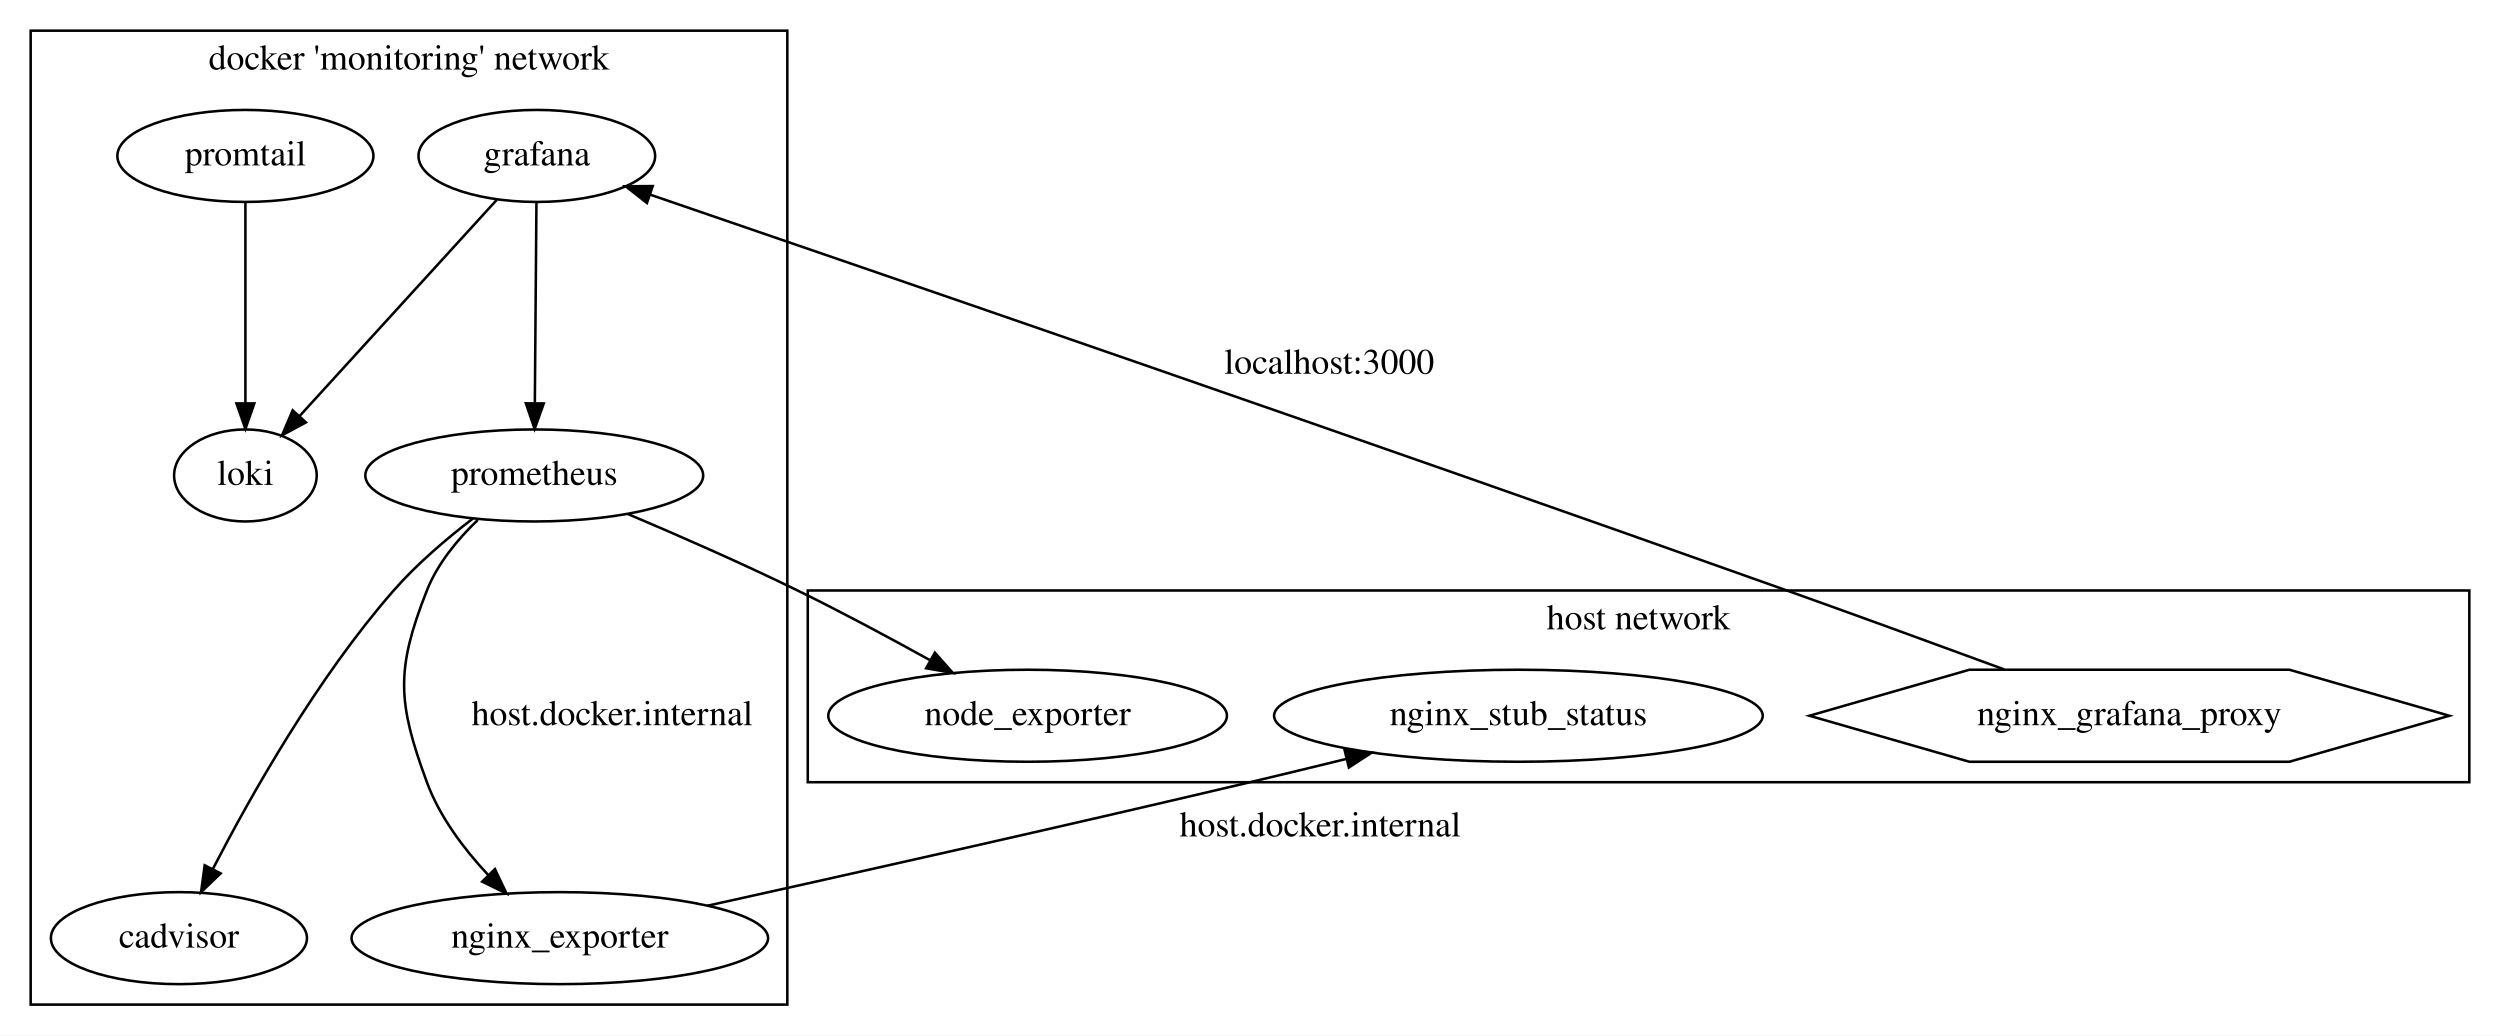
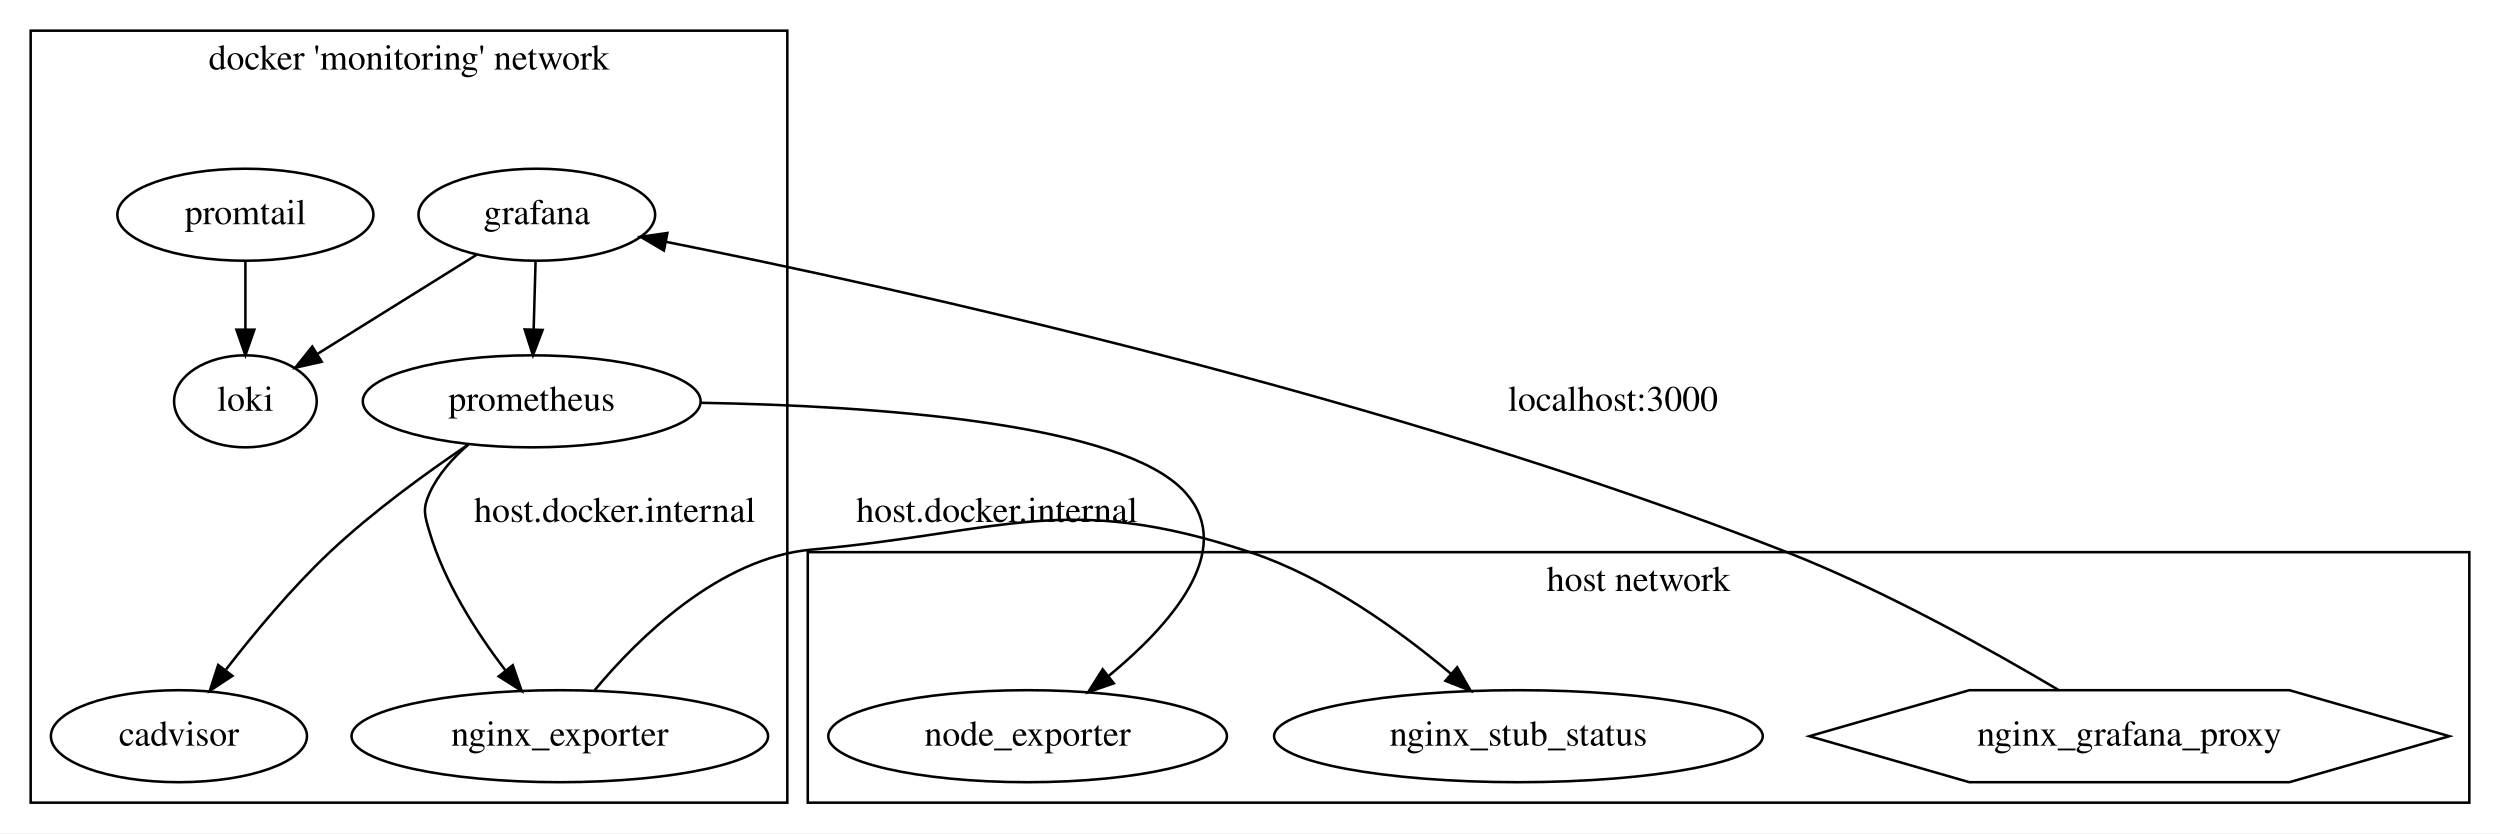
- <svg xmlns="http://www.w3.org/2000/svg" width="978pt" height="405pt" viewBox="0.00 0.00 978.00 405.00">
-   <g id="graph0" class="graph" transform="scale(1 1) rotate(0) translate(4 401)">
-     <polygon fill="#ffffff" stroke="transparent" points="-4,4 -4,-401 974,-401 974,4 -4,4" />
+ <svg xmlns="http://www.w3.org/2000/svg" width="978pt" height="326pt" viewBox="0.00 0.00 978.00 326.00">
+   <g id="graph0" class="graph" transform="scale(1 1) rotate(0) translate(4 322)">
+     <polygon fill="white" stroke="none" points="-4,4 -4,-322 974,-322 974,4 -4,4" />
    <g id="clust1" class="cluster">
-       <polygon fill="none" stroke="#000000" points="312,-95 312,-170 962,-170 962,-95 312,-95" />
-       <text text-anchor="middle" x="637" y="-154.8" font-family="Times,serif" font-size="14.00" fill="#000000">host network</text>
+       <polygon fill="none" stroke="black" points="312,-8 312,-106 962,-106 962,-8 312,-8" />
+       <text text-anchor="middle" x="637" y="-90.8" font-family="Times,serif" font-size="14.00">host network</text>
    </g>
    <g id="clust2" class="cluster">
-       <polygon fill="none" stroke="#000000" points="8,-8 8,-389 304,-389 304,-8 8,-8" />
-       <text text-anchor="middle" x="156" y="-373.8" font-family="Times,serif" font-size="14.00" fill="#000000">docker 'monitoring' network</text>
+       <polygon fill="none" stroke="black" points="8,-8 8,-310 304,-310 304,-8 8,-8" />
+       <text text-anchor="middle" x="156" y="-294.8" font-family="Times,serif" font-size="14.00">docker 'monitoring' network</text>
    </g>
    <g id="node1" class="node">
-       <polygon fill="none" stroke="#000000" points="954.163,-121 891.582,-139 766.418,-139 703.837,-121 766.418,-103 891.582,-103 954.163,-121" />
-       <text text-anchor="middle" x="829" y="-117.3" font-family="Times,serif" font-size="14.00" fill="#000000">nginx_grafana_proxy</text>
+       <polygon fill="none" stroke="black" points="954.163,-34 891.582,-52 766.418,-52 703.837,-34 766.418,-16 891.582,-16 954.163,-34" />
+       <text text-anchor="middle" x="829" y="-30.3" font-family="Times,serif" font-size="14.00">nginx_grafana_proxy</text>
    </g>
    <g id="node4" class="node">
-       <ellipse fill="none" stroke="#000000" cx="206" cy="-340" rx="46.292" ry="18" />
-       <text text-anchor="middle" x="206" y="-336.3" font-family="Times,serif" font-size="14.00" fill="#000000">grafana</text>
+       <ellipse fill="none" stroke="black" cx="206" cy="-238" rx="46.292" ry="18" />
+       <text text-anchor="middle" x="206" y="-234.3" font-family="Times,serif" font-size="14.00">grafana</text>
    </g>
    <g id="edge1" class="edge">
-       <path fill="none" stroke="#000000" d="M780.062,-139.108C754.711,-148.435 723.231,-159.932 695,-170 531.523,-228.301 336.437,-295.376 250.444,-324.815" />
-       <polygon fill="#000000" stroke="#000000" points="249.079,-321.583 240.751,-328.132 251.346,-328.206 249.079,-321.583" />
-       <text text-anchor="middle" x="516" y="-254.8" font-family="Times,serif" font-size="14.00" fill="#000000">localhost:3000</text>
+       <path fill="none" stroke="black" d="M801.386,-52.009C774.888,-67.749 733.347,-90.928 695,-106 540.035,-166.908 346.628,-209.41 256.542,-227.392" />
+       <polygon fill="black" stroke="black" points="255.725,-223.986 246.595,-229.362 257.084,-230.853 255.725,-223.986" />
+       <text text-anchor="middle" x="627" y="-161.3" font-family="Times,serif" font-size="14.00">localhost:3000</text>
    </g>
    <g id="node2" class="node">
-       <ellipse fill="none" stroke="#000000" cx="590" cy="-121" rx="95.583" ry="18" />
-       <text text-anchor="middle" x="590" y="-117.3" font-family="Times,serif" font-size="14.00" fill="#000000">nginx_stub_status</text>
+       <ellipse fill="none" stroke="black" cx="590" cy="-34" rx="95.583" ry="18" />
+       <text text-anchor="middle" x="590" y="-30.3" font-family="Times,serif" font-size="14.00">nginx_stub_status</text>
    </g>
    <g id="node3" class="node">
-       <ellipse fill="none" stroke="#000000" cx="398" cy="-121" rx="77.986" ry="18" />
-       <text text-anchor="middle" x="398" y="-117.3" font-family="Times,serif" font-size="14.00" fill="#000000">node_exporter</text>
+       <ellipse fill="none" stroke="black" cx="398" cy="-34" rx="77.986" ry="18" />
+       <text text-anchor="middle" x="398" y="-30.3" font-family="Times,serif" font-size="14.00">node_exporter</text>
    </g>
    <g id="node5" class="node">
-       <ellipse fill="none" stroke="#000000" cx="205" cy="-215" rx="66.089" ry="18" />
-       <text text-anchor="middle" x="205" y="-211.3" font-family="Times,serif" font-size="14.00" fill="#000000">prometheus</text>
+       <ellipse fill="none" stroke="black" cx="204" cy="-165" rx="66.089" ry="18" />
+       <text text-anchor="middle" x="204" y="-161.3" font-family="Times,serif" font-size="14.00">prometheus</text>
    </g>
    <g id="edge3" class="edge">
-       <path fill="none" stroke="#000000" d="M205.855,-321.824C205.69,-301.272 205.42,-267.547 205.228,-243.489" />
-       <polygon fill="#000000" stroke="#000000" points="208.726,-243.17 205.146,-233.198 201.726,-243.226 208.726,-243.17" />
+       <path fill="none" stroke="black" d="M205.516,-219.813C205.29,-211.789 205.015,-202.047 204.763,-193.069" />
+       <polygon fill="black" stroke="black" points="208.26,-192.926 204.48,-183.029 201.263,-193.123 208.26,-192.926" />
    </g>
    <g id="node8" class="node">
-       <ellipse fill="none" stroke="#000000" cx="92" cy="-215" rx="27.895" ry="18" />
-       <text text-anchor="middle" x="92" y="-211.3" font-family="Times,serif" font-size="14.00" fill="#000000">loki</text>
+       <ellipse fill="none" stroke="black" cx="92" cy="-165" rx="27.895" ry="18" />
+       <text text-anchor="middle" x="92" y="-161.3" font-family="Times,serif" font-size="14.00">loki</text>
    </g>
    <g id="edge2" class="edge">
-       <path fill="none" stroke="#000000" d="M190.388,-322.881C170.359,-300.92 135.537,-262.738 113.145,-238.185" />
-       <polygon fill="#000000" stroke="#000000" points="115.671,-235.761 106.346,-230.73 110.499,-240.478 115.671,-235.761" />
+       <path fill="none" stroke="black" d="M182.655,-222.461C164.548,-211.183 139.38,-195.509 120.156,-183.536" />
+       <polygon fill="black" stroke="black" points="121.86,-180.474 111.521,-178.158 118.159,-186.416 121.86,-180.474" />
    </g>
    <g id="edge5" class="edge">
-       <path fill="none" stroke="#000000" d="M241.579,-199.931C261.422,-191.529 286.267,-180.639 308,-170 325.231,-161.565 343.915,-151.542 359.77,-142.765" />
-       <polygon fill="#000000" stroke="#000000" points="361.715,-145.688 368.746,-137.763 358.307,-139.573 361.715,-145.688" />
+       <path fill="none" stroke="black" d="M270.363,-164.421C337.855,-163.264 435.853,-156.673 460,-129 479.631,-106.502 453.769,-77.39 429.709,-57.564" />
+       <polygon fill="black" stroke="black" points="431.702,-54.678 421.688,-51.219 427.36,-60.168 431.702,-54.678" />
    </g>
    <g id="node6" class="node">
-       <ellipse fill="none" stroke="#000000" cx="66" cy="-34" rx="50.091" ry="18" />
-       <text text-anchor="middle" x="66" y="-30.3" font-family="Times,serif" font-size="14.00" fill="#000000">cadvisor</text>
+       <ellipse fill="none" stroke="black" cx="66" cy="-34" rx="50.091" ry="18" />
+       <text text-anchor="middle" x="66" y="-30.3" font-family="Times,serif" font-size="14.00">cadvisor</text>
    </g>
    <g id="edge6" class="edge">
-       <path fill="none" stroke="#000000" d="M181.011,-198.171C170.768,-190.309 159.103,-180.396 150,-170 120.106,-135.86 94.13,-89.847 79.263,-61.057" />
-       <polygon fill="#000000" stroke="#000000" points="82.309,-59.325 74.658,-51.996 76.069,-62.497 82.309,-59.325" />
+       <path fill="none" stroke="black" d="M179.303,-148.172C163.089,-137.242 141.846,-121.864 125,-106 110.12,-91.988 95.423,-74.316 84.42,-60.109" />
+       <polygon fill="black" stroke="black" points="86.919,-57.612 78.078,-51.774 81.348,-61.851 86.919,-57.612" />
    </g>
    <g id="node7" class="node">
-       <ellipse fill="none" stroke="#000000" cx="215" cy="-34" rx="81.486" ry="18" />
-       <text text-anchor="middle" x="215" y="-30.3" font-family="Times,serif" font-size="14.00" fill="#000000">nginx_exporter</text>
+       <ellipse fill="none" stroke="black" cx="215" cy="-34" rx="81.486" ry="18" />
+       <text text-anchor="middle" x="215" y="-30.3" font-family="Times,serif" font-size="14.00">nginx_exporter</text>
    </g>
    <g id="edge7" class="edge">
-       <path fill="none" stroke="#000000" d="M182.918,-197.611C175.069,-190.065 167.154,-180.539 163,-170 150.776,-138.989 151.477,-126.278 163,-95 167.983,-81.473 177.449,-68.904 186.952,-58.734" />
-       <polygon fill="#000000" stroke="#000000" points="189.613,-61.021 194.154,-51.448 184.635,-56.1 189.613,-61.021" />
-       <text text-anchor="middle" x="235.5" y="-117.3" font-family="Times,serif" font-size="14.00" fill="#000000">host.docker.internal</text>
+       <path fill="none" stroke="black" d="M179.265,-148.118C173.131,-142.841 167.355,-136.395 164,-129 161.245,-122.929 162.115,-120.395 164,-114 169.864,-94.103 182.471,-74.496 193.683,-59.792" />
+       <polygon fill="black" stroke="black" points="196.598,-61.749 200.061,-51.736 191.11,-57.404 196.598,-61.749" />
+       <text text-anchor="middle" x="236.5" y="-117.8" font-family="Times,serif" font-size="14.00">host.docker.internal</text>
    </g>
    <g id="edge8" class="edge">
-       <path fill="none" stroke="#000000" d="M272.752,-46.688C327.475,-58.795 411.932,-77.701 485,-95 497.185,-97.885 510.145,-101.03 522.65,-104.106" />
-       <polygon fill="#000000" stroke="#000000" points="522.011,-107.553 532.558,-106.55 523.688,-100.757 522.011,-107.553" />
-       <text text-anchor="middle" x="512.5" y="-73.8" font-family="Times,serif" font-size="14.00" fill="#000000">host.docker.internal</text>
+       <path fill="none" stroke="black" d="M228.678,-52.08C245.85,-72.625 277.462,-103.75 313.5,-107 389.416,-113.845 412.631,-129.934 485,-106 514.695,-96.179 543.643,-75.217 563.597,-58.431" />
+       <polygon fill="black" stroke="black" points="566.03,-60.955 571.311,-51.77 561.455,-55.657 566.03,-60.955" />
+       <text text-anchor="middle" x="386" y="-117.8" font-family="Times,serif" font-size="14.00">host.docker.internal</text>
    </g>
    <g id="node9" class="node">
-       <ellipse fill="none" stroke="#000000" cx="92" cy="-340" rx="50.091" ry="18" />
-       <text text-anchor="middle" x="92" y="-336.3" font-family="Times,serif" font-size="14.00" fill="#000000">promtail</text>
+       <ellipse fill="none" stroke="black" cx="92" cy="-238" rx="50.091" ry="18" />
+       <text text-anchor="middle" x="92" y="-234.3" font-family="Times,serif" font-size="14.00">promtail</text>
    </g>
    <g id="edge4" class="edge">
-       <path fill="none" stroke="#000000" d="M92,-321.824C92,-301.272 92,-267.547 92,-243.489" />
-       <polygon fill="#000000" stroke="#000000" points="95.5,-243.198 92,-233.198 88.5,-243.198 95.5,-243.198" />
+       <path fill="none" stroke="black" d="M92,-219.813C92,-211.789 92,-202.047 92,-193.069" />
+       <polygon fill="black" stroke="black" points="95.5,-193.029 92,-183.029 88.5,-193.029 95.5,-193.029" />
    </g>
  </g>
</svg>
